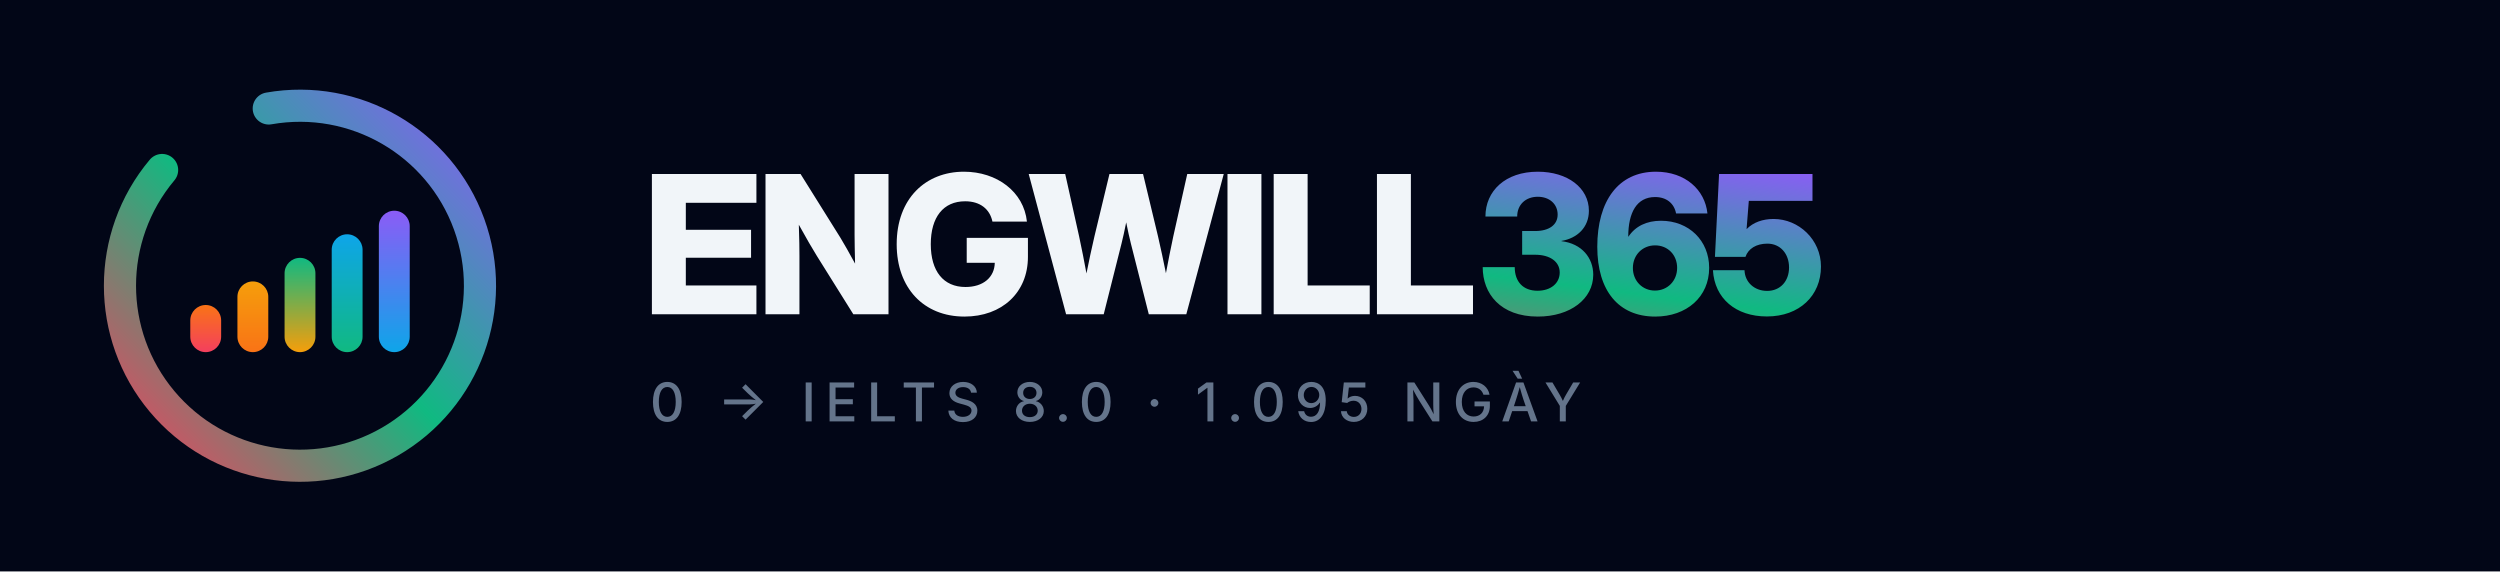
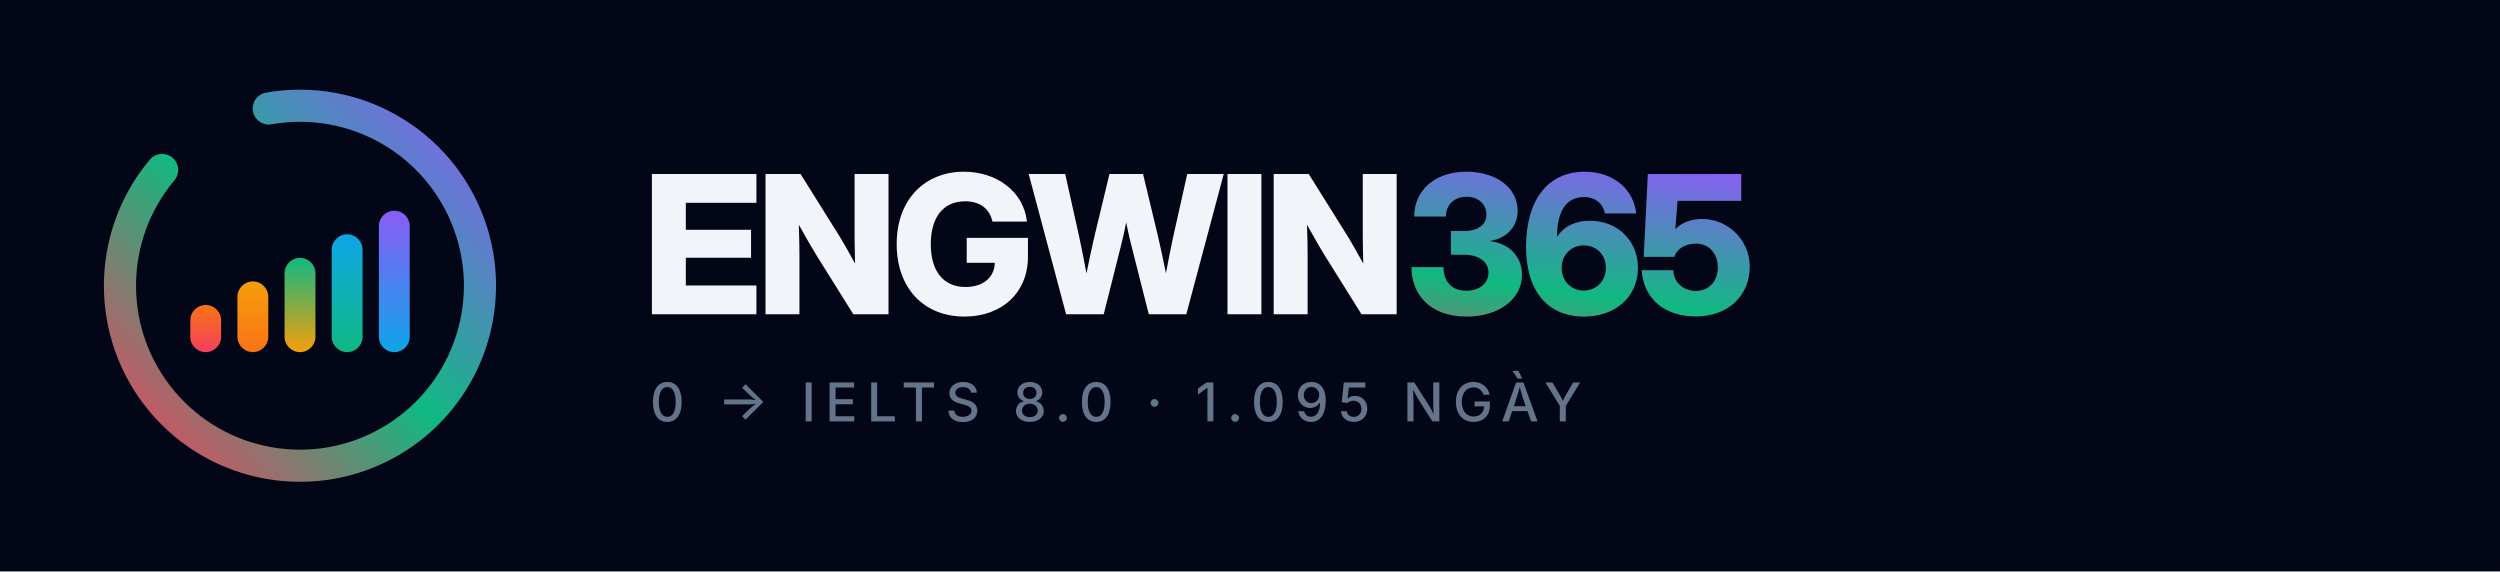
<svg xmlns="http://www.w3.org/2000/svg" viewBox="0 0 700 160" width="700" height="160">
  <defs>
    <linearGradient id="tier1" x1="0" y1="1" x2="0" y2="0">
      <stop offset="0" stop-color="#F43F5E" />
      <stop offset="1" stop-color="#F97316" />
    </linearGradient>
    <linearGradient id="tier2" x1="0" y1="1" x2="0" y2="0">
      <stop offset="0" stop-color="#F97316" />
      <stop offset="1" stop-color="#F59E0B" />
    </linearGradient>
    <linearGradient id="tier3" x1="0" y1="1" x2="0" y2="0">
      <stop offset="0" stop-color="#F59E0B" />
      <stop offset="1" stop-color="#10B981" />
    </linearGradient>
    <linearGradient id="tier4" x1="0" y1="1" x2="0" y2="0">
      <stop offset="0" stop-color="#10B981" />
      <stop offset="1" stop-color="#0EA5E9" />
    </linearGradient>
    <linearGradient id="tier5" x1="0" y1="1" x2="0" y2="0">
      <stop offset="0" stop-color="#0EA5E9" />
      <stop offset="1" stop-color="#8B5CF6" />
    </linearGradient>
    <linearGradient id="ringGrad" x1="0" y1="1" x2="1" y2="0">
      <stop offset="0" stop-color="#F43F5E" />
      <stop offset="0.5" stop-color="#10B981" />
      <stop offset="1" stop-color="#8B5CF6" />
    </linearGradient>
  </defs>
  <rect width="700" height="160" fill="#020617" />
  <g transform="translate(24 20)">
    <path d="M 51.25 10.37 A 50.4 50.4 0 1 1 21.39 27.60" fill="none" stroke="url(#ringGrad)" stroke-width="9.00" stroke-linecap="round" />
    <rect x="29.28" y="65.40" width="8.64" height="13.20" rx="4.32" fill="url(#tier1)" />
    <rect x="42.48" y="58.80" width="8.64" height="19.80" rx="4.32" fill="url(#tier2)" />
    <rect x="55.68" y="52.20" width="8.64" height="26.40" rx="4.32" fill="url(#tier3)" />
    <rect x="68.88" y="45.60" width="8.64" height="33.00" rx="4.32" fill="url(#tier4)" />
    <rect x="82.08" y="39.00" width="8.64" height="39.60" rx="4.32" fill="url(#tier5)" />
  </g>
-   <text x="180" y="88" font-family="Inter Display, Inter, sans-serif" font-size="54" font-weight="800" letter-spacing="-1.62" fill="#F1F5F9">ENGWILL<tspan fill="url(#ringGrad)">365</tspan>
+   <text x="180" y="88" font-family="Inter Display, Inter, sans-serif" font-size="54" font-weight="800" letter-spacing="-1.62" fill="#F1F5F9">ENGWIN<tspan fill="url(#ringGrad)">365</tspan>
  </text>
  <text x="182" y="118" font-family="Inter, sans-serif" font-size="15" font-weight="500" letter-spacing="2.6" fill="#64748B">0 → IELTS 8.0 · 1.095 NGÀY</text>
</svg>
